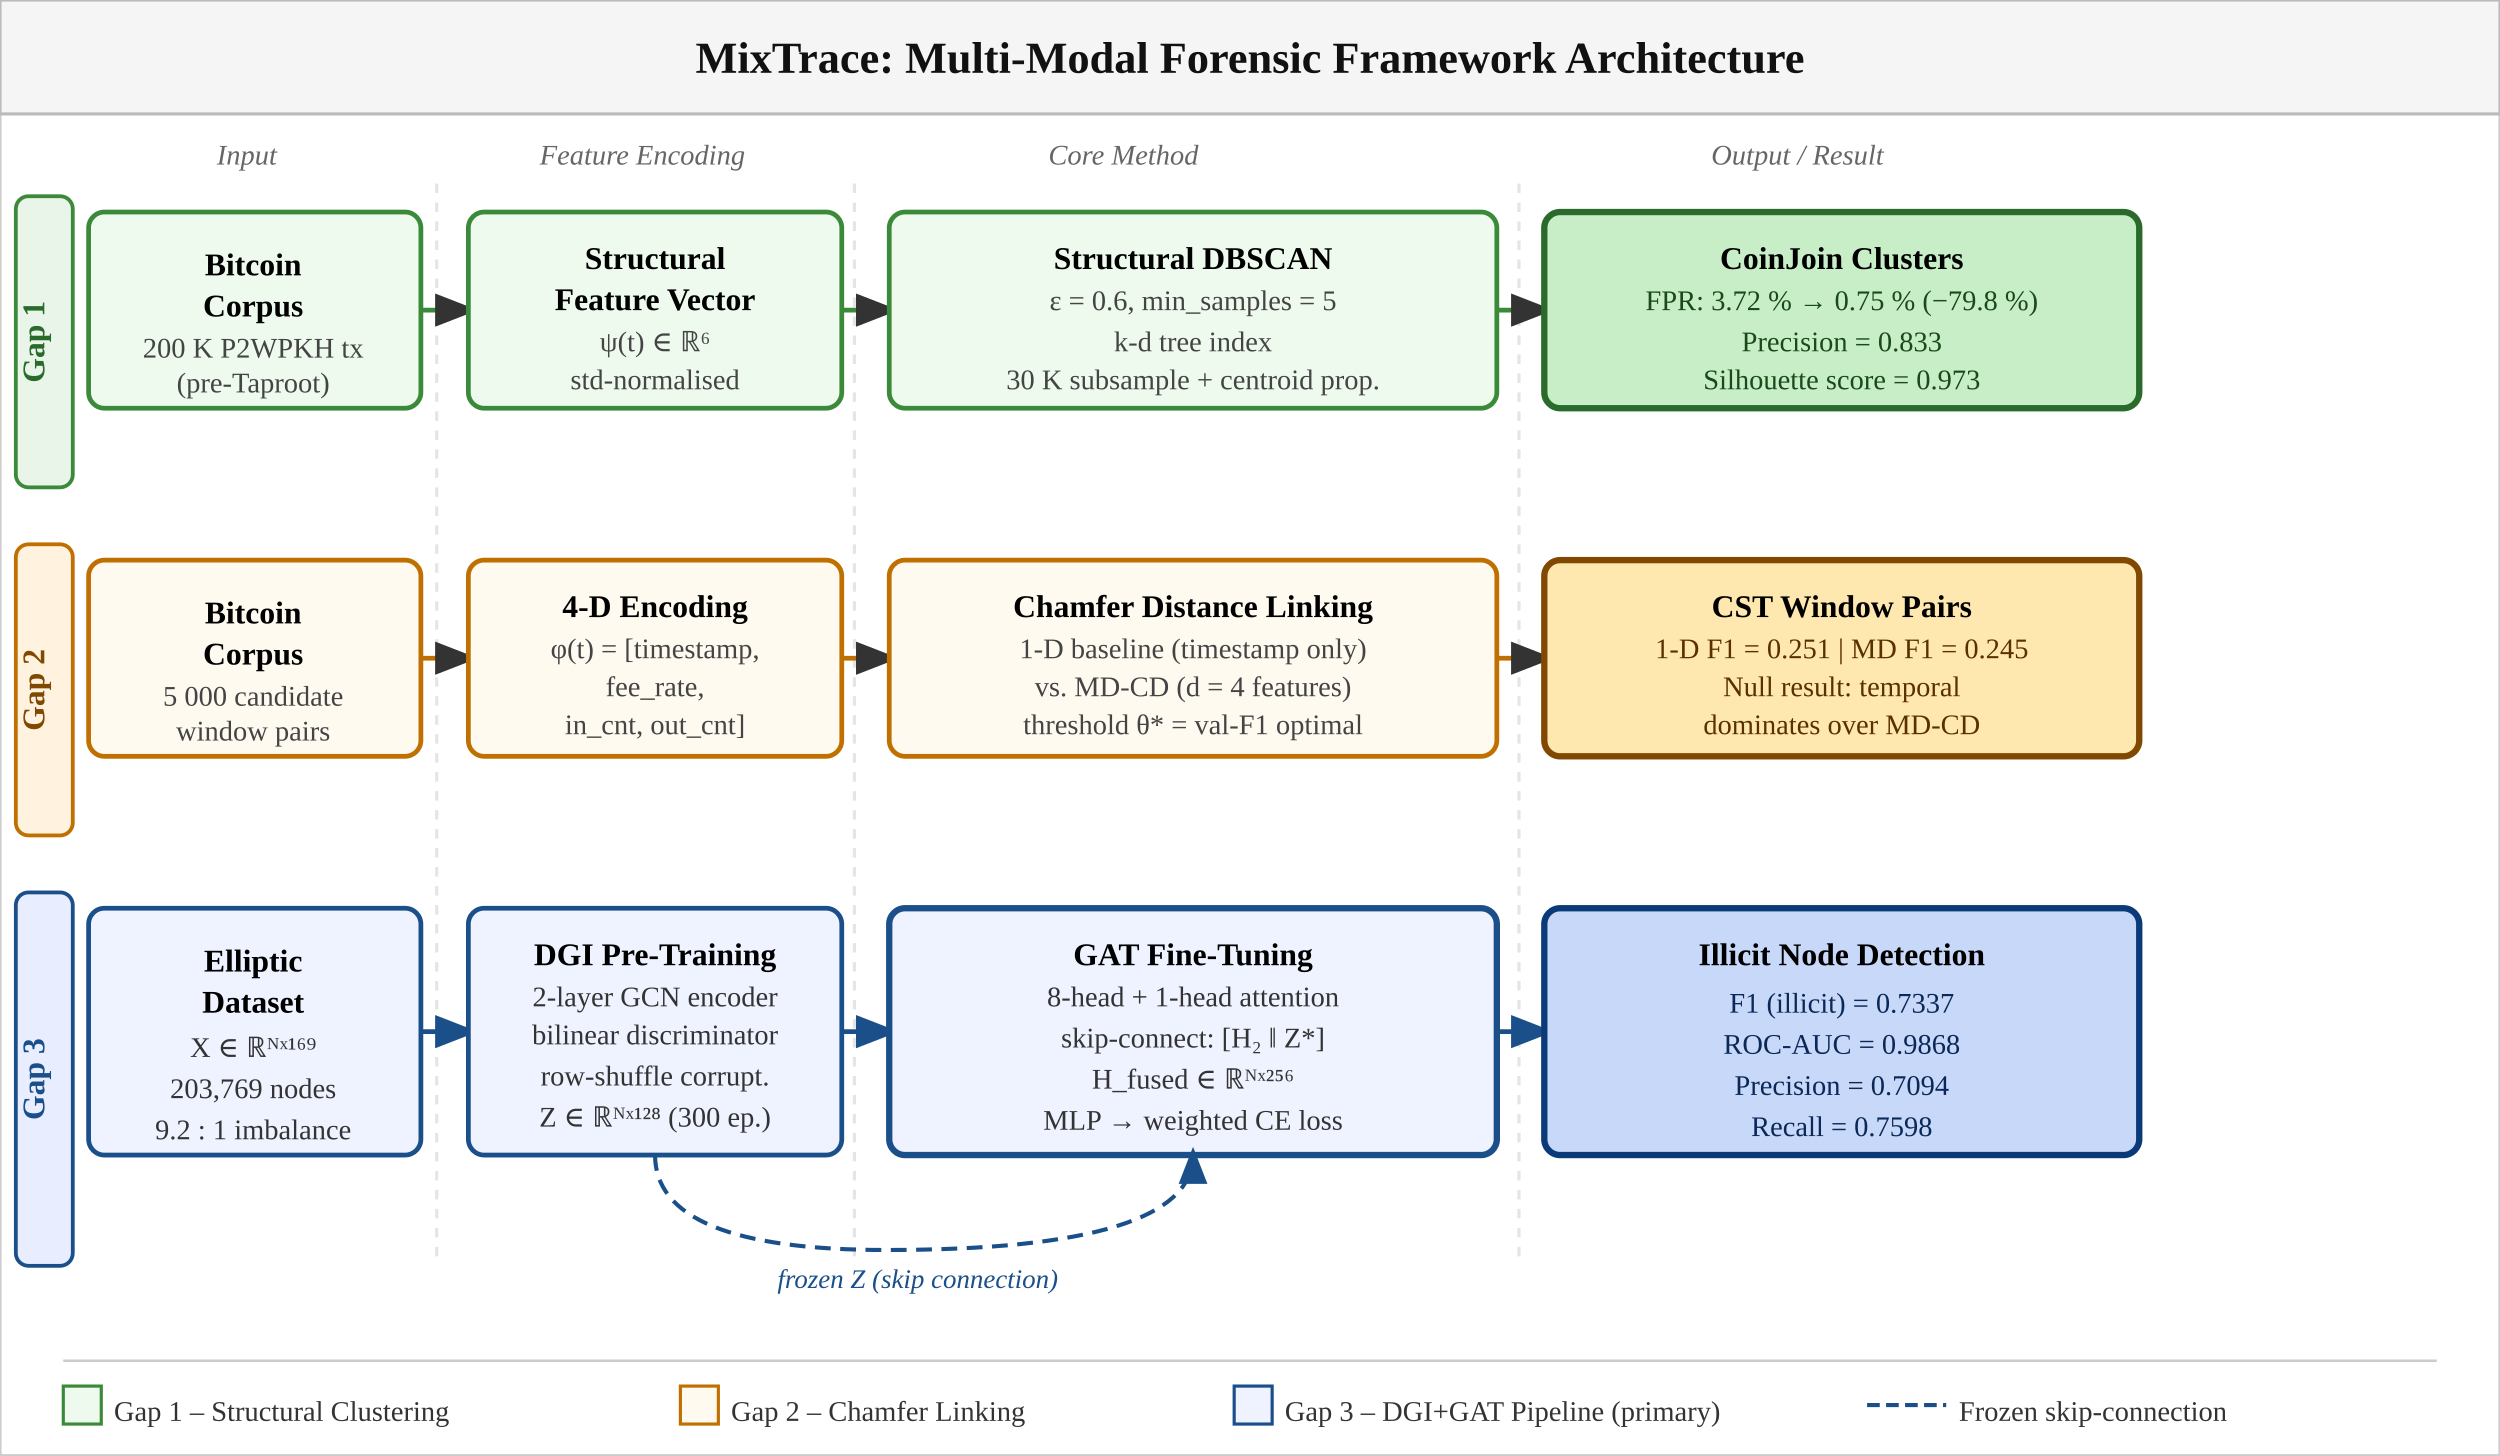
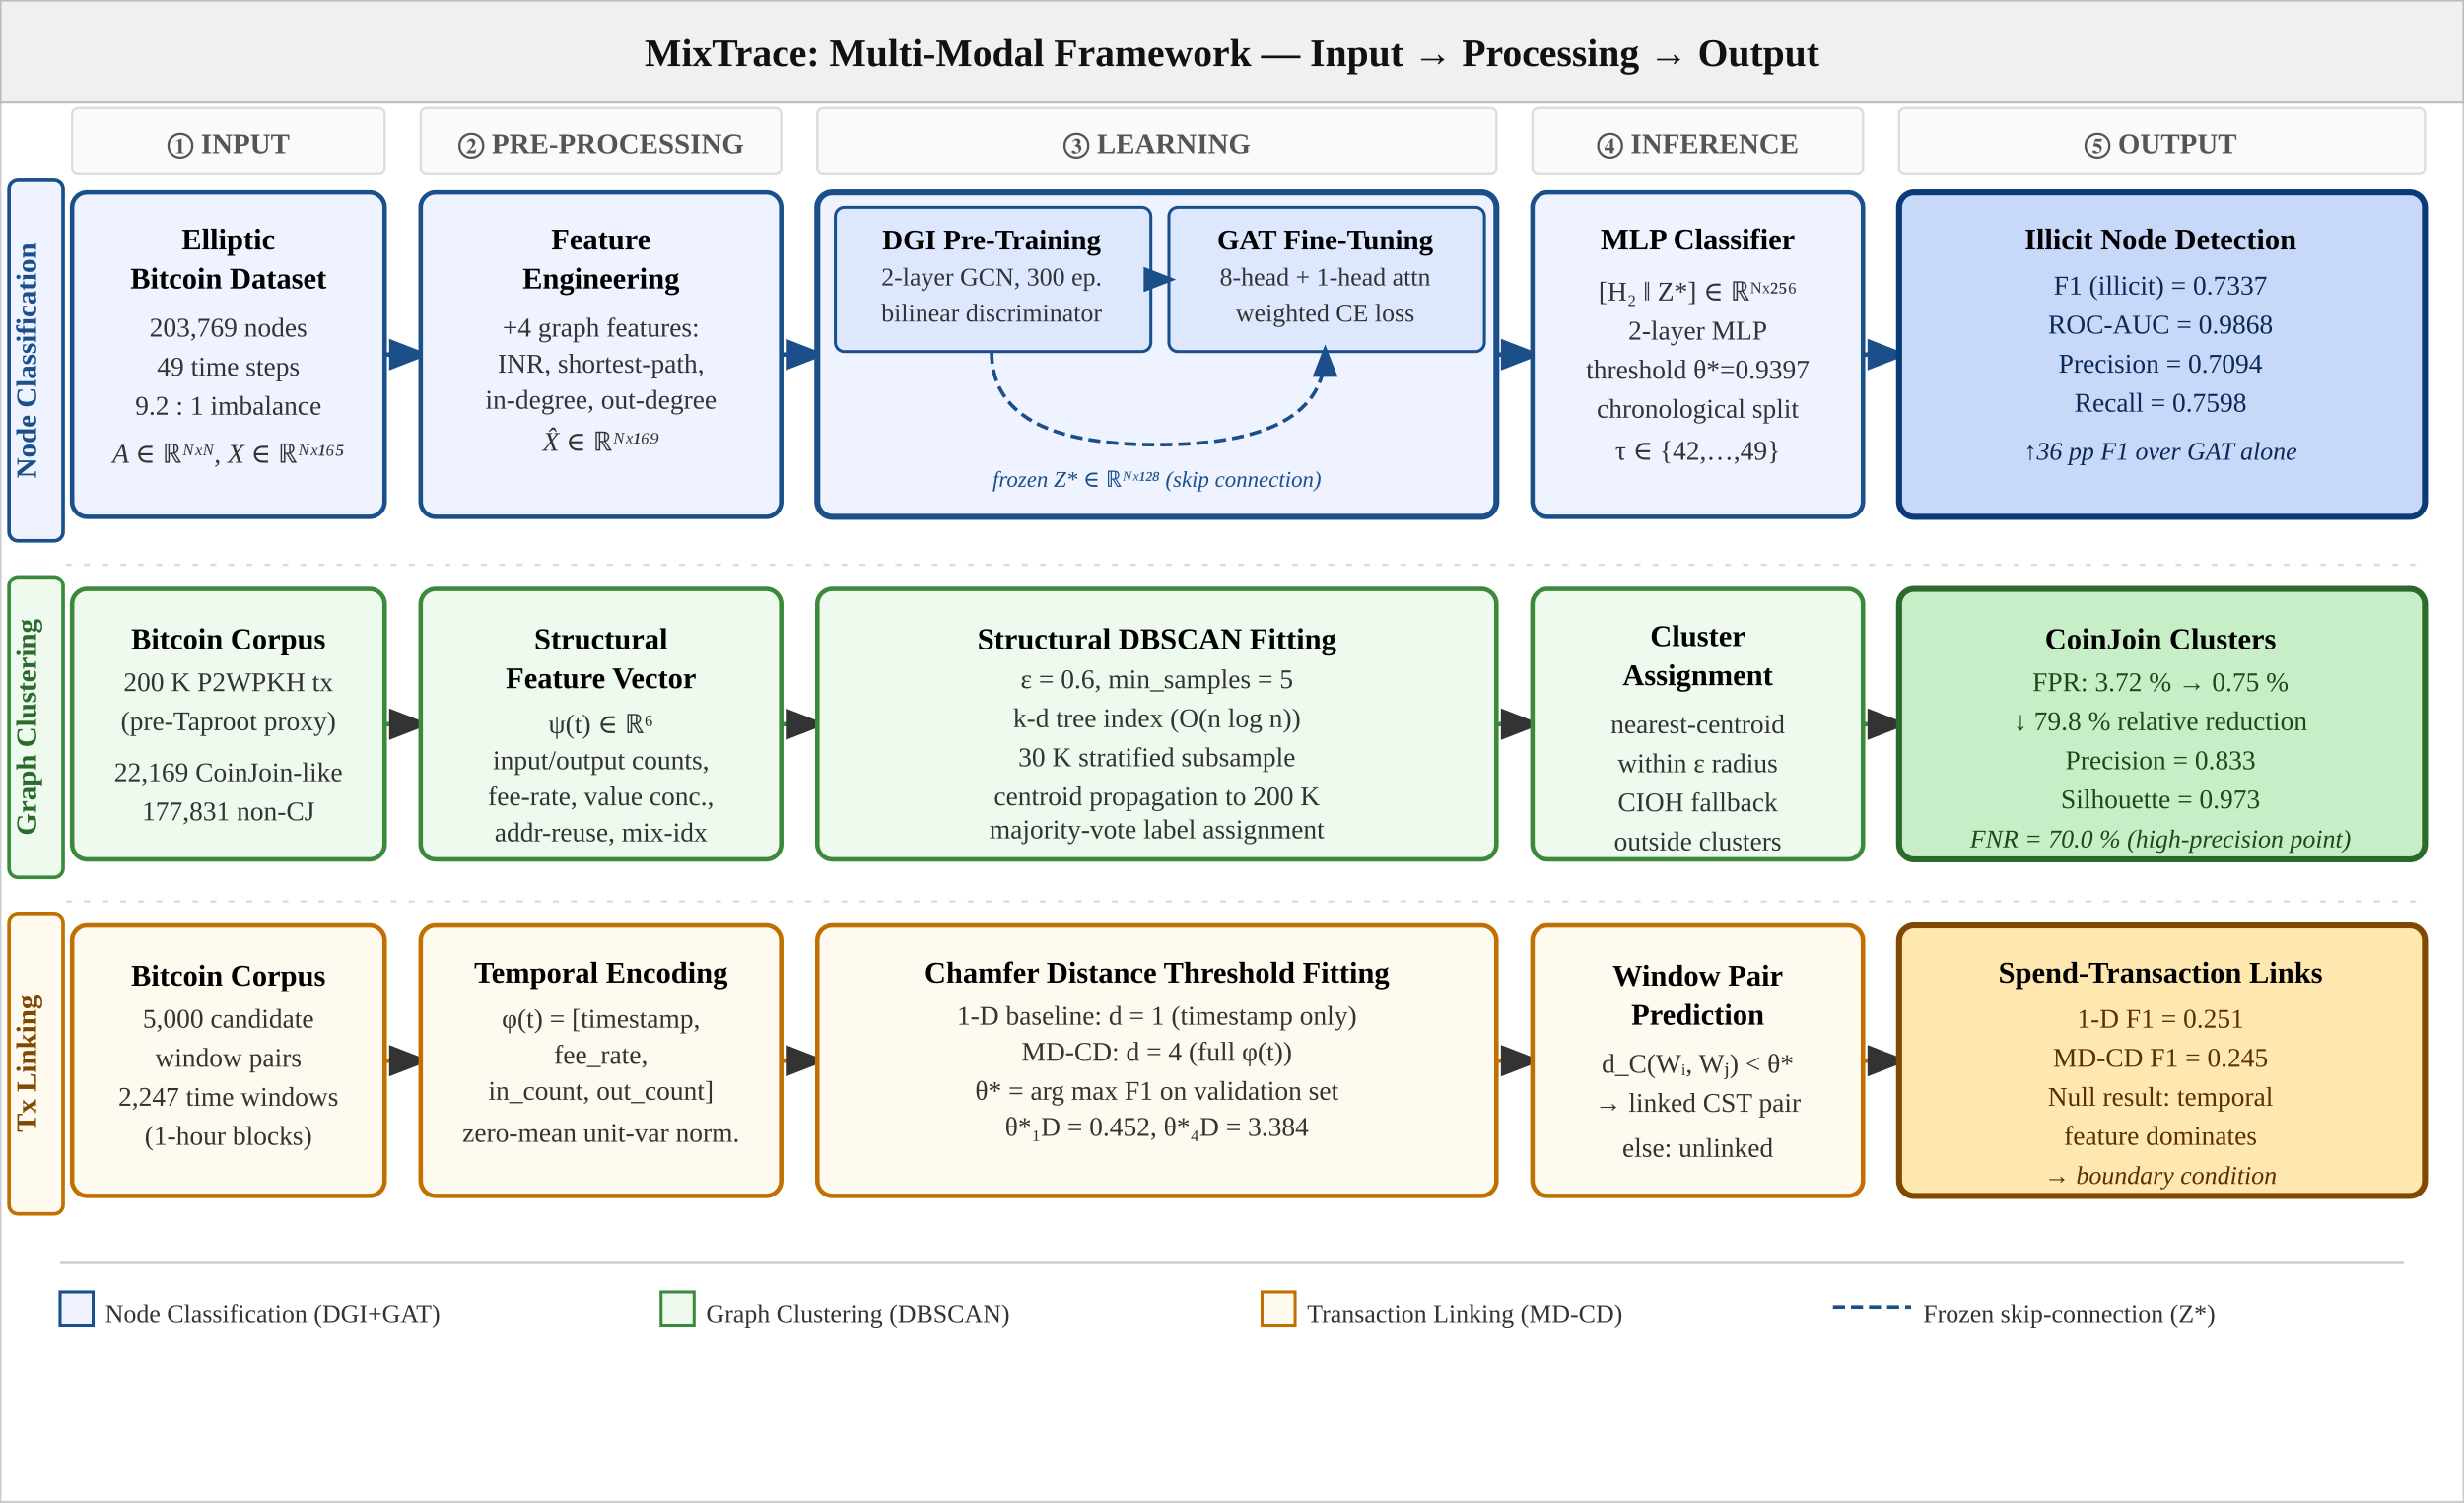
- <svg xmlns="http://www.w3.org/2000/svg" viewBox="0 0 790 460" width="790" height="460" font-family="'Times New Roman', Georgia, serif">
+ <svg xmlns="http://www.w3.org/2000/svg" viewBox="0 0 820 500" width="820" height="500" font-family="'Times New Roman', Georgia, serif">
  <defs>
    <marker id="arr" markerWidth="9" markerHeight="7" refX="7" refY="3.5" orient="auto">
-       <polygon points="0 0, 9 3.5, 0 7" fill="#333" />
+       <polygon points="0 0,9 3.5,0 7" fill="#333" />
    </marker>
    <marker id="arr-b" markerWidth="9" markerHeight="7" refX="7" refY="3.5" orient="auto">
-       <polygon points="0 0, 9 3.5, 0 7" fill="#1a4f8a" />
+       <polygon points="0 0,9 3.5,0 7" fill="#1a4f8a" />
    </marker>
    <marker id="arr-d" markerWidth="9" markerHeight="7" refX="7" refY="3.5" orient="auto">
-       <polygon points="0 0, 9 3.5, 0 7" fill="#1a4f8a" />
+       <polygon points="0 0,9 3.5,0 7" fill="#1a4f8a" />
    </marker>
  </defs>
-   <rect x="0" y="0" width="790" height="460" fill="white" stroke="#ccc" stroke-width="1" />
-   <rect x="0" y="0" width="790" height="36" fill="#f5f5f5" stroke="#bbb" stroke-width="1" />
-   <text x="395" y="23" text-anchor="middle" font-size="14" font-weight="bold" fill="#111">
-     MixTrace: Multi-Modal Forensic Framework Architecture
+   <rect x="0" y="0" width="820" height="500" fill="white" stroke="#ccc" stroke-width="1" />
+   <rect x="0" y="0" width="820" height="34" fill="#f0f0f0" stroke="#bbb" stroke-width="1" />
+   <text x="410" y="22" text-anchor="middle" font-size="13" font-weight="bold" fill="#111">
+     MixTrace: Multi-Modal Framework  —  Input → Processing → Output
  </text>
-   <text x="78" y="52" text-anchor="middle" font-size="9" fill="#666" font-style="italic">Input</text>
-   <text x="203" y="52" text-anchor="middle" font-size="9" fill="#666" font-style="italic">Feature Encoding</text>
-   <text x="355" y="52" text-anchor="middle" font-size="9" fill="#666" font-style="italic">Core Method</text>
-   <text x="568" y="52" text-anchor="middle" font-size="9" fill="#666" font-style="italic">Output / Result</text>
-   <line x1="138" y1="58" x2="138" y2="400" stroke="#e5e5e5" stroke-width="1" stroke-dasharray="3,3" />
-   <line x1="270" y1="58" x2="270" y2="400" stroke="#e5e5e5" stroke-width="1" stroke-dasharray="3,3" />
-   <line x1="480" y1="58" x2="480" y2="400" stroke="#e5e5e5" stroke-width="1" stroke-dasharray="3,3" />
-   <rect x="5" y="62" width="18" height="92" rx="4" fill="#e8f5e8" stroke="#3a8a3a" stroke-width="1.2" />
-   <text x="14" y="108" text-anchor="middle" font-size="10" fill="#2a6a2a" font-weight="bold" transform="rotate(-90,14,108)">Gap 1</text>
-   <rect x="28" y="67" width="105" height="62" rx="5" fill="#edfaed" stroke="#3a8a3a" stroke-width="1.5" />
-   <text x="80" y="87" text-anchor="middle" font-size="10" font-weight="bold">Bitcoin</text>
-   <text x="80" y="100" text-anchor="middle" font-size="10" font-weight="bold">Corpus</text>
-   <text x="80" y="113" text-anchor="middle" font-size="9" fill="#444">200 K P2WPKH tx</text>
-   <text x="80" y="124" text-anchor="middle" font-size="9" fill="#444">(pre-Taproot)</text>
-   <line x1="133" y1="98" x2="148" y2="98" stroke="#3a8a3a" stroke-width="1.5" marker-end="url(#arr)" />
-   <rect x="148" y="67" width="118" height="62" rx="5" fill="#edfaed" stroke="#3a8a3a" stroke-width="1.5" />
-   <text x="207" y="85" text-anchor="middle" font-size="10" font-weight="bold">Structural</text>
-   <text x="207" y="98" text-anchor="middle" font-size="10" font-weight="bold">Feature Vector</text>
-   <text x="207" y="111" text-anchor="middle" font-size="9" fill="#444">ψ(t) ∈ ℝ⁶</text>
-   <text x="207" y="123" text-anchor="middle" font-size="9" fill="#444">std-normalised</text>
-   <line x1="266" y1="98" x2="281" y2="98" stroke="#3a8a3a" stroke-width="1.5" marker-end="url(#arr)" />
-   <rect x="281" y="67" width="192" height="62" rx="5" fill="#edfaed" stroke="#3a8a3a" stroke-width="1.5" />
-   <text x="377" y="85" text-anchor="middle" font-size="10" font-weight="bold">Structural DBSCAN</text>
-   <text x="377" y="98" text-anchor="middle" font-size="9" fill="#444">ε = 0.6,  min_samples = 5</text>
-   <text x="377" y="111" text-anchor="middle" font-size="9" fill="#444">k-d tree index</text>
-   <text x="377" y="123" text-anchor="middle" font-size="9" fill="#444">30 K subsample + centroid prop.</text>
-   <line x1="473" y1="98" x2="488" y2="98" stroke="#3a8a3a" stroke-width="1.5" marker-end="url(#arr)" />
-   <rect x="488" y="67" width="188" height="62" rx="5" fill="#c8eec8" stroke="#2a6a2a" stroke-width="2" />
-   <text x="582" y="85" text-anchor="middle" font-size="10" font-weight="bold">CoinJoin Clusters</text>
-   <text x="582" y="98" text-anchor="middle" font-size="9" fill="#1a4a1a">FPR: 3.72 % → 0.75 % (−79.8 %)</text>
-   <text x="582" y="111" text-anchor="middle" font-size="9" fill="#1a4a1a">Precision = 0.833</text>
-   <text x="582" y="123" text-anchor="middle" font-size="9" fill="#1a4a1a">Silhouette score = 0.973</text>
-   <rect x="5" y="172" width="18" height="92" rx="4" fill="#fff3e0" stroke="#c07000" stroke-width="1.2" />
-   <text x="14" y="218" text-anchor="middle" font-size="10" fill="#804800" font-weight="bold" transform="rotate(-90,14,218)">Gap 2</text>
-   <rect x="28" y="177" width="105" height="62" rx="5" fill="#fffaf0" stroke="#c07000" stroke-width="1.5" />
-   <text x="80" y="197" text-anchor="middle" font-size="10" font-weight="bold">Bitcoin</text>
-   <text x="80" y="210" text-anchor="middle" font-size="10" font-weight="bold">Corpus</text>
-   <text x="80" y="223" text-anchor="middle" font-size="9" fill="#444">5 000 candidate</text>
-   <text x="80" y="234" text-anchor="middle" font-size="9" fill="#444">window pairs</text>
-   <line x1="133" y1="208" x2="148" y2="208" stroke="#c07000" stroke-width="1.5" marker-end="url(#arr)" />
-   <rect x="148" y="177" width="118" height="62" rx="5" fill="#fffaf0" stroke="#c07000" stroke-width="1.5" />
-   <text x="207" y="195" text-anchor="middle" font-size="10" font-weight="bold">4-D Encoding</text>
-   <text x="207" y="208" text-anchor="middle" font-size="9" fill="#444">φ(t) = [timestamp,</text>
-   <text x="207" y="220" text-anchor="middle" font-size="9" fill="#444"> fee_rate,</text>
-   <text x="207" y="232" text-anchor="middle" font-size="9" fill="#444"> in_cnt,  out_cnt]</text>
-   <line x1="266" y1="208" x2="281" y2="208" stroke="#c07000" stroke-width="1.5" marker-end="url(#arr)" />
-   <rect x="281" y="177" width="192" height="62" rx="5" fill="#fffaf0" stroke="#c07000" stroke-width="1.5" />
-   <text x="377" y="195" text-anchor="middle" font-size="10" font-weight="bold">Chamfer Distance Linking</text>
-   <text x="377" y="208" text-anchor="middle" font-size="9" fill="#444">1-D baseline (timestamp only)</text>
-   <text x="377" y="220" text-anchor="middle" font-size="9" fill="#444">vs. MD-CD (d = 4 features)</text>
-   <text x="377" y="232" text-anchor="middle" font-size="9" fill="#444">threshold θ* = val-F1 optimal</text>
-   <line x1="473" y1="208" x2="488" y2="208" stroke="#c07000" stroke-width="1.5" marker-end="url(#arr)" />
-   <rect x="488" y="177" width="188" height="62" rx="5" fill="#ffe8b0" stroke="#804800" stroke-width="2" />
-   <text x="582" y="195" text-anchor="middle" font-size="10" font-weight="bold">CST Window Pairs</text>
-   <text x="582" y="208" text-anchor="middle" font-size="9" fill="#5a3000">1-D F1 = 0.251  |  MD F1 = 0.245</text>
-   <text x="582" y="220" text-anchor="middle" font-size="9" fill="#5a3000">Null result: temporal</text>
-   <text x="582" y="232" text-anchor="middle" font-size="9" fill="#5a3000">dominates over MD-CD</text>
-   <rect x="5" y="282" width="18" height="118" rx="4" fill="#e8eeff" stroke="#1a4f8a" stroke-width="1.2" />
-   <text x="14" y="341" text-anchor="middle" font-size="10" fill="#1a4f8a" font-weight="bold" transform="rotate(-90,14,341)">Gap 3</text>
-   <rect x="28" y="287" width="105" height="78" rx="5" fill="#eff3ff" stroke="#1a4f8a" stroke-width="1.5" />
-   <text x="80" y="307" text-anchor="middle" font-size="10" font-weight="bold">Elliptic</text>
-   <text x="80" y="320" text-anchor="middle" font-size="10" font-weight="bold">Dataset</text>
-   <text x="80" y="334" text-anchor="middle" font-size="9" fill="#333">X ∈ ℝᴺˣ¹⁶⁹</text>
-   <text x="80" y="347" text-anchor="middle" font-size="9" fill="#333">203,769 nodes</text>
-   <text x="80" y="360" text-anchor="middle" font-size="9" fill="#333">9.2 : 1 imbalance</text>
-   <line x1="133" y1="326" x2="148" y2="326" stroke="#1a4f8a" stroke-width="1.5" marker-end="url(#arr-b)" />
-   <rect x="148" y="287" width="118" height="78" rx="5" fill="#eff3ff" stroke="#1a4f8a" stroke-width="1.5" />
-   <text x="207" y="305" text-anchor="middle" font-size="10" font-weight="bold">DGI Pre-Training</text>
-   <text x="207" y="318" text-anchor="middle" font-size="9" fill="#333">2-layer GCN encoder</text>
-   <text x="207" y="330" text-anchor="middle" font-size="9" fill="#333">bilinear discriminator</text>
-   <text x="207" y="343" text-anchor="middle" font-size="9" fill="#333">row-shuffle corrupt.</text>
-   <text x="207" y="356" text-anchor="middle" font-size="9" fill="#333">Z ∈ ℝᴺˣ¹²⁸  (300 ep.)</text>
-   <line x1="266" y1="326" x2="281" y2="326" stroke="#1a4f8a" stroke-width="1.5" marker-end="url(#arr-b)" />
-   <rect x="281" y="287" width="192" height="78" rx="5" fill="#eff3ff" stroke="#1a4f8a" stroke-width="2" />
-   <text x="377" y="305" text-anchor="middle" font-size="10" font-weight="bold">GAT Fine-Tuning</text>
-   <text x="377" y="318" text-anchor="middle" font-size="9" fill="#333">8-head + 1-head attention</text>
-   <text x="377" y="331" text-anchor="middle" font-size="9" fill="#333">skip-connect: [H₂ ‖ Z*]</text>
-   <text x="377" y="344" text-anchor="middle" font-size="9" fill="#333">H_fused ∈ ℝᴺˣ²⁵⁶</text>
-   <text x="377" y="357" text-anchor="middle" font-size="9" fill="#333">MLP → weighted CE loss</text>
-   <path d="M 207 365  Q 207 395  280 395  Q 377 395  377 365" fill="none" stroke="#1a4f8a" stroke-width="1.3" stroke-dasharray="5,3" marker-end="url(#arr-d)" />
-   <text x="290" y="407" text-anchor="middle" font-size="8.5" fill="#1a4f8a" font-style="italic">frozen Z (skip connection)</text>
-   <line x1="473" y1="326" x2="488" y2="326" stroke="#1a4f8a" stroke-width="1.5" marker-end="url(#arr-b)" />
-   <rect x="488" y="287" width="188" height="78" rx="5" fill="#c8d8f8" stroke="#0a3a78" stroke-width="2" />
-   <text x="582" y="305" text-anchor="middle" font-size="10" font-weight="bold">Illicit Node Detection</text>
-   <text x="582" y="320" text-anchor="middle" font-size="9" fill="#0a2858">F1 (illicit) = 0.7337</text>
-   <text x="582" y="333" text-anchor="middle" font-size="9" fill="#0a2858">ROC-AUC = 0.9868</text>
-   <text x="582" y="346" text-anchor="middle" font-size="9" fill="#0a2858">Precision = 0.7094</text>
-   <text x="582" y="359" text-anchor="middle" font-size="9" fill="#0a2858">Recall = 0.7598</text>
-   <line x1="20" y1="430" x2="770" y2="430" stroke="#ccc" stroke-width="0.8" />
-   <rect x="20" y="438" width="12" height="12" fill="#edfaed" stroke="#3a8a3a" stroke-width="1" />
-   <text x="36" y="449" font-size="9" fill="#333">Gap 1 – Structural Clustering</text>
-   <rect x="215" y="438" width="12" height="12" fill="#fffaf0" stroke="#c07000" stroke-width="1" />
-   <text x="231" y="449" font-size="9" fill="#333">Gap 2 – Chamfer Linking</text>
-   <rect x="390" y="438" width="12" height="12" fill="#eff3ff" stroke="#1a4f8a" stroke-width="1" />
-   <text x="406" y="449" font-size="9" fill="#333">Gap 3 – DGI+GAT Pipeline (primary)</text>
-   <line x1="590" y1="444" x2="615" y2="444" stroke="#1a4f8a" stroke-width="1.3" stroke-dasharray="4,2" />
-   <text x="619" y="449" font-size="9" fill="#333">Frozen skip-connection</text>
+   <rect x="24" y="36" width="104" height="22" fill="#fafafa" stroke="#ddd" stroke-width="0.8" rx="2" />
+   <rect x="140" y="36" width="120" height="22" fill="#fafafa" stroke="#ddd" stroke-width="0.8" rx="2" />
+   <rect x="272" y="36" width="226" height="22" fill="#fafafa" stroke="#ddd" stroke-width="0.8" rx="2" />
+   <rect x="510" y="36" width="110" height="22" fill="#fafafa" stroke="#ddd" stroke-width="0.8" rx="2" />
+   <rect x="632" y="36" width="175" height="22" fill="#fafafa" stroke="#ddd" stroke-width="0.8" rx="2" />
+   <text x="76" y="51" text-anchor="middle" font-size="9.5" fill="#555" font-weight="bold">① INPUT</text>
+   <text x="200" y="51" text-anchor="middle" font-size="9.5" fill="#555" font-weight="bold">② PRE-PROCESSING</text>
+   <text x="385" y="51" text-anchor="middle" font-size="9.5" fill="#555" font-weight="bold">③ LEARNING</text>
+   <text x="565" y="51" text-anchor="middle" font-size="9.5" fill="#555" font-weight="bold">④ INFERENCE</text>
+   <text x="719" y="51" text-anchor="middle" font-size="9.5" fill="#555" font-weight="bold">⑤ OUTPUT</text>
+   <rect x="3" y="60" width="18" height="120" rx="3" fill="#eff3ff" stroke="#1a4f8a" stroke-width="1.2" />
+   <text x="12" y="120" text-anchor="middle" font-size="9.5" fill="#1a4f8a" font-weight="bold" transform="rotate(-90,12,120)">Node Classification</text>
+   <rect x="3" y="192" width="18" height="100" rx="3" fill="#edfaed" stroke="#3a8a3a" stroke-width="1.2" />
+   <text x="12" y="242" text-anchor="middle" font-size="9.5" fill="#2a6a2a" font-weight="bold" transform="rotate(-90,12,242)">Graph Clustering</text>
+   <rect x="3" y="304" width="18" height="100" rx="3" fill="#fffaf0" stroke="#c07000" stroke-width="1.2" />
+   <text x="12" y="354" text-anchor="middle" font-size="9.5" fill="#804800" font-weight="bold" transform="rotate(-90,12,354)">Tx Linking</text>
+   <rect x="24" y="64" width="104" height="108" rx="5" fill="#eff3ff" stroke="#1a4f8a" stroke-width="1.5" />
+   <text x="76" y="83" text-anchor="middle" font-size="10" font-weight="bold">Elliptic</text>
+   <text x="76" y="96" text-anchor="middle" font-size="10" font-weight="bold">Bitcoin Dataset</text>
+   <text x="76" y="112" text-anchor="middle" font-size="9" fill="#333">203,769 nodes</text>
+   <text x="76" y="125" text-anchor="middle" font-size="9" fill="#333">49 time steps</text>
+   <text x="76" y="138" text-anchor="middle" font-size="9" fill="#333">9.2 : 1 imbalance</text>
+   <text x="76" y="154" text-anchor="middle" font-size="9" fill="#333" font-style="italic">A ∈ ℝᴺˣᴺ, X ∈ ℝᴺˣ¹⁶⁵</text>
+   <line x1="128" y1="118" x2="140" y2="118" stroke="#1a4f8a" stroke-width="1.5" marker-end="url(#arr-b)" />
+   <rect x="140" y="64" width="120" height="108" rx="5" fill="#eff3ff" stroke="#1a4f8a" stroke-width="1.5" />
+   <text x="200" y="83" text-anchor="middle" font-size="10" font-weight="bold">Feature</text>
+   <text x="200" y="96" text-anchor="middle" font-size="10" font-weight="bold">Engineering</text>
+   <text x="200" y="112" text-anchor="middle" font-size="9" fill="#333">+4 graph features:</text>
+   <text x="200" y="124" text-anchor="middle" font-size="9" fill="#333">INR, shortest-path,</text>
+   <text x="200" y="136" text-anchor="middle" font-size="9" fill="#333">in-degree, out-degree</text>
+   <text x="200" y="150" text-anchor="middle" font-size="9" fill="#333" font-style="italic">X̂ ∈ ℝᴺˣ¹⁶⁹</text>
+   <line x1="260" y1="118" x2="272" y2="118" stroke="#1a4f8a" stroke-width="1.5" marker-end="url(#arr-b)" />
+   <rect x="272" y="64" width="226" height="108" rx="5" fill="#eff3ff" stroke="#1a4f8a" stroke-width="2" />
+   <rect x="278" y="69" width="105" height="48" rx="3" fill="#dde8ff" stroke="#1a4f8a" stroke-width="1" />
+   <text x="330" y="83" text-anchor="middle" font-size="9.5" font-weight="bold">DGI Pre-Training</text>
+   <text x="330" y="95" text-anchor="middle" font-size="8.5" fill="#333">2-layer GCN, 300 ep.</text>
+   <text x="330" y="107" text-anchor="middle" font-size="8.5" fill="#333">bilinear discriminator</text>
+   <rect x="389" y="69" width="105" height="48" rx="3" fill="#dde8ff" stroke="#1a4f8a" stroke-width="1" />
+   <text x="441" y="83" text-anchor="middle" font-size="9.5" font-weight="bold">GAT Fine-Tuning</text>
+   <text x="441" y="95" text-anchor="middle" font-size="8.5" fill="#333">8-head + 1-head attn</text>
+   <text x="441" y="107" text-anchor="middle" font-size="8.5" fill="#333">weighted CE loss</text>
+   <path d="M 330 117  Q 330 148  385 148  Q 441 148  441 117" fill="none" stroke="#1a4f8a" stroke-width="1.2" stroke-dasharray="4,2" marker-end="url(#arr-d)" />
+   <text x="385" y="162" text-anchor="middle" font-size="7.5" fill="#1a4f8a" font-style="italic">
+     frozen  Z* ∈ ℝᴺˣ¹²⁸  (skip connection)
+   </text>
+   <line x1="383" y1="93" x2="389" y2="93" stroke="#1a4f8a" stroke-width="1.2" marker-end="url(#arr-b)" />
+   <line x1="498" y1="118" x2="510" y2="118" stroke="#1a4f8a" stroke-width="1.5" marker-end="url(#arr-b)" />
+   <rect x="510" y="64" width="110" height="108" rx="5" fill="#eff3ff" stroke="#1a4f8a" stroke-width="1.5" />
+   <text x="565" y="83" text-anchor="middle" font-size="10" font-weight="bold">MLP Classifier</text>
+   <text x="565" y="100" text-anchor="middle" font-size="9" fill="#333">[H₂ ‖ Z*] ∈ ℝᴺˣ²⁵⁶</text>
+   <text x="565" y="113" text-anchor="middle" font-size="9" fill="#333">2-layer MLP</text>
+   <text x="565" y="126" text-anchor="middle" font-size="9" fill="#333">threshold θ*=0.9397</text>
+   <text x="565" y="139" text-anchor="middle" font-size="9" fill="#333">chronological split</text>
+   <text x="565" y="153" text-anchor="middle" font-size="9" fill="#333">τ ∈ {42,…,49}</text>
+   <line x1="620" y1="118" x2="632" y2="118" stroke="#1a4f8a" stroke-width="1.5" marker-end="url(#arr-b)" />
+   <rect x="632" y="64" width="175" height="108" rx="5" fill="#c8d8f8" stroke="#0a3a78" stroke-width="2" />
+   <text x="719" y="83" text-anchor="middle" font-size="10" font-weight="bold">Illicit Node Detection</text>
+   <text x="719" y="98" text-anchor="middle" font-size="9" fill="#0a2858">F1 (illicit) = 0.7337</text>
+   <text x="719" y="111" text-anchor="middle" font-size="9" fill="#0a2858">ROC-AUC = 0.9868</text>
+   <text x="719" y="124" text-anchor="middle" font-size="9" fill="#0a2858">Precision = 0.7094</text>
+   <text x="719" y="137" text-anchor="middle" font-size="9" fill="#0a2858">Recall = 0.7598</text>
+   <text x="719" y="153" text-anchor="middle" font-size="8.5" fill="#0a2858" font-style="italic">↑36 pp F1 over GAT alone</text>
+   <rect x="24" y="196" width="104" height="90" rx="5" fill="#edfaed" stroke="#3a8a3a" stroke-width="1.5" />
+   <text x="76" y="216" text-anchor="middle" font-size="10" font-weight="bold">Bitcoin Corpus</text>
+   <text x="76" y="230" text-anchor="middle" font-size="9" fill="#333">200 K P2WPKH tx</text>
+   <text x="76" y="243" text-anchor="middle" font-size="9" fill="#333">(pre-Taproot proxy)</text>
+   <text x="76" y="260" text-anchor="middle" font-size="9" fill="#333">22,169 CoinJoin-like</text>
+   <text x="76" y="273" text-anchor="middle" font-size="9" fill="#333">177,831 non-CJ</text>
+   <line x1="128" y1="241" x2="140" y2="241" stroke="#3a8a3a" stroke-width="1.5" marker-end="url(#arr)" />
+   <rect x="140" y="196" width="120" height="90" rx="5" fill="#edfaed" stroke="#3a8a3a" stroke-width="1.5" />
+   <text x="200" y="216" text-anchor="middle" font-size="10" font-weight="bold">Structural</text>
+   <text x="200" y="229" text-anchor="middle" font-size="10" font-weight="bold">Feature Vector</text>
+   <text x="200" y="244" text-anchor="middle" font-size="9" fill="#333">ψ(t) ∈ ℝ⁶</text>
+   <text x="200" y="256" text-anchor="middle" font-size="9" fill="#333">input/output counts,</text>
+   <text x="200" y="268" text-anchor="middle" font-size="9" fill="#333">fee-rate, value conc.,</text>
+   <text x="200" y="280" text-anchor="middle" font-size="9" fill="#333">addr-reuse, mix-idx</text>
+   <line x1="260" y1="241" x2="272" y2="241" stroke="#3a8a3a" stroke-width="1.5" marker-end="url(#arr)" />
+   <rect x="272" y="196" width="226" height="90" rx="5" fill="#edfaed" stroke="#3a8a3a" stroke-width="1.5" />
+   <text x="385" y="216" text-anchor="middle" font-size="10" font-weight="bold">Structural DBSCAN Fitting</text>
+   <text x="385" y="229" text-anchor="middle" font-size="9" fill="#333">ε = 0.6,  min_samples = 5</text>
+   <text x="385" y="242" text-anchor="middle" font-size="9" fill="#333">k-d tree index (O(n log n))</text>
+   <text x="385" y="255" text-anchor="middle" font-size="9" fill="#333">30 K stratified subsample</text>
+   <text x="385" y="268" text-anchor="middle" font-size="9" fill="#333">centroid propagation to 200 K</text>
+   <text x="385" y="279" text-anchor="middle" font-size="9" fill="#333">majority-vote label assignment</text>
+   <line x1="498" y1="241" x2="510" y2="241" stroke="#3a8a3a" stroke-width="1.5" marker-end="url(#arr)" />
+   <rect x="510" y="196" width="110" height="90" rx="5" fill="#edfaed" stroke="#3a8a3a" stroke-width="1.5" />
+   <text x="565" y="215" text-anchor="middle" font-size="10" font-weight="bold">Cluster</text>
+   <text x="565" y="228" text-anchor="middle" font-size="10" font-weight="bold">Assignment</text>
+   <text x="565" y="244" text-anchor="middle" font-size="9" fill="#333">nearest-centroid</text>
+   <text x="565" y="257" text-anchor="middle" font-size="9" fill="#333">within ε radius</text>
+   <text x="565" y="270" text-anchor="middle" font-size="9" fill="#333">CIOH fallback</text>
+   <text x="565" y="283" text-anchor="middle" font-size="9" fill="#333">outside clusters</text>
+   <line x1="620" y1="241" x2="632" y2="241" stroke="#3a8a3a" stroke-width="1.5" marker-end="url(#arr)" />
+   <rect x="632" y="196" width="175" height="90" rx="5" fill="#c8eec8" stroke="#2a6a2a" stroke-width="2" />
+   <text x="719" y="216" text-anchor="middle" font-size="10" font-weight="bold">CoinJoin Clusters</text>
+   <text x="719" y="230" text-anchor="middle" font-size="9" fill="#1a4a1a">FPR: 3.72 % → 0.75 %</text>
+   <text x="719" y="243" text-anchor="middle" font-size="9" fill="#1a4a1a">↓ 79.8 % relative reduction</text>
+   <text x="719" y="256" text-anchor="middle" font-size="9" fill="#1a4a1a">Precision = 0.833</text>
+   <text x="719" y="269" text-anchor="middle" font-size="9" fill="#1a4a1a">Silhouette = 0.973</text>
+   <text x="719" y="282" text-anchor="middle" font-size="8.5" fill="#1a4a1a" font-style="italic">FNR = 70.0 % (high-precision point)</text>
+   <rect x="24" y="308" width="104" height="90" rx="5" fill="#fffaf0" stroke="#c07000" stroke-width="1.5" />
+   <text x="76" y="328" text-anchor="middle" font-size="10" font-weight="bold">Bitcoin Corpus</text>
+   <text x="76" y="342" text-anchor="middle" font-size="9" fill="#333">5,000 candidate</text>
+   <text x="76" y="355" text-anchor="middle" font-size="9" fill="#333">window pairs</text>
+   <text x="76" y="368" text-anchor="middle" font-size="9" fill="#333">2,247 time windows</text>
+   <text x="76" y="381" text-anchor="middle" font-size="9" fill="#333">(1-hour blocks)</text>
+   <line x1="128" y1="353" x2="140" y2="353" stroke="#c07000" stroke-width="1.5" marker-end="url(#arr)" />
+   <rect x="140" y="308" width="120" height="90" rx="5" fill="#fffaf0" stroke="#c07000" stroke-width="1.5" />
+   <text x="200" y="327" text-anchor="middle" font-size="10" font-weight="bold">Temporal Encoding</text>
+   <text x="200" y="342" text-anchor="middle" font-size="9" fill="#333">φ(t) = [timestamp,</text>
+   <text x="200" y="354" text-anchor="middle" font-size="9" fill="#333"> fee_rate,</text>
+   <text x="200" y="366" text-anchor="middle" font-size="9" fill="#333"> in_count, out_count]</text>
+   <text x="200" y="380" text-anchor="middle" font-size="9" fill="#333">zero-mean unit-var norm.</text>
+   <line x1="260" y1="353" x2="272" y2="353" stroke="#c07000" stroke-width="1.5" marker-end="url(#arr)" />
+   <rect x="272" y="308" width="226" height="90" rx="5" fill="#fffaf0" stroke="#c07000" stroke-width="1.5" />
+   <text x="385" y="327" text-anchor="middle" font-size="10" font-weight="bold">Chamfer Distance Threshold Fitting</text>
+   <text x="385" y="341" text-anchor="middle" font-size="9" fill="#333">1-D baseline: d = 1 (timestamp only)</text>
+   <text x="385" y="353" text-anchor="middle" font-size="9" fill="#333">MD-CD: d = 4 (full φ(t))</text>
+   <text x="385" y="366" text-anchor="middle" font-size="9" fill="#333">θ* = arg max F1 on validation set</text>
+   <text x="385" y="378" text-anchor="middle" font-size="9" fill="#333">θ*₁D = 0.452,  θ*₄D = 3.384</text>
+   <line x1="498" y1="353" x2="510" y2="353" stroke="#c07000" stroke-width="1.5" marker-end="url(#arr)" />
+   <rect x="510" y="308" width="110" height="90" rx="5" fill="#fffaf0" stroke="#c07000" stroke-width="1.5" />
+   <text x="565" y="328" text-anchor="middle" font-size="10" font-weight="bold">Window Pair</text>
+   <text x="565" y="341" text-anchor="middle" font-size="10" font-weight="bold">Prediction</text>
+   <text x="565" y="357" text-anchor="middle" font-size="9" fill="#333">d_C(Wᵢ, Wⱼ) &lt; θ*</text>
+   <text x="565" y="370" text-anchor="middle" font-size="9" fill="#333">→ linked CST pair</text>
+   <text x="565" y="385" text-anchor="middle" font-size="9" fill="#333">else: unlinked</text>
+   <line x1="620" y1="353" x2="632" y2="353" stroke="#c07000" stroke-width="1.5" marker-end="url(#arr)" />
+   <rect x="632" y="308" width="175" height="90" rx="5" fill="#ffe8b0" stroke="#804800" stroke-width="2" />
+   <text x="719" y="327" text-anchor="middle" font-size="10" font-weight="bold">Spend-Transaction Links</text>
+   <text x="719" y="342" text-anchor="middle" font-size="9" fill="#5a3000">1-D  F1 = 0.251</text>
+   <text x="719" y="355" text-anchor="middle" font-size="9" fill="#5a3000">MD-CD  F1 = 0.245</text>
+   <text x="719" y="368" text-anchor="middle" font-size="9" fill="#5a3000">Null result: temporal</text>
+   <text x="719" y="381" text-anchor="middle" font-size="9" fill="#5a3000">feature dominates</text>
+   <text x="719" y="394" text-anchor="middle" font-size="8.5" fill="#5a3000" font-style="italic">→ boundary condition</text>
+   <line x1="20" y1="420" x2="800" y2="420" stroke="#ccc" stroke-width="0.8" />
+   <rect x="20" y="430" width="11" height="11" fill="#eff3ff" stroke="#1a4f8a" stroke-width="1" />
+   <text x="35" y="440" font-size="8.5" fill="#333">Node Classification (DGI+GAT)</text>
+   <rect x="220" y="430" width="11" height="11" fill="#edfaed" stroke="#3a8a3a" stroke-width="1" />
+   <text x="235" y="440" font-size="8.5" fill="#333">Graph Clustering (DBSCAN)</text>
+   <rect x="420" y="430" width="11" height="11" fill="#fffaf0" stroke="#c07000" stroke-width="1" />
+   <text x="435" y="440" font-size="8.5" fill="#333">Transaction Linking (MD-CD)</text>
+   <line x1="610" y1="435" x2="636" y2="435" stroke="#1a4f8a" stroke-width="1.2" stroke-dasharray="4,2" />
+   <text x="640" y="440" font-size="8.5" fill="#333">Frozen skip-connection (Z*)</text>
+   <line x1="22" y1="188" x2="808" y2="188" stroke="#ddd" stroke-width="0.8" stroke-dasharray="2,4" />
+   <line x1="22" y1="300" x2="808" y2="300" stroke="#ddd" stroke-width="0.8" stroke-dasharray="2,4" />
</svg>
